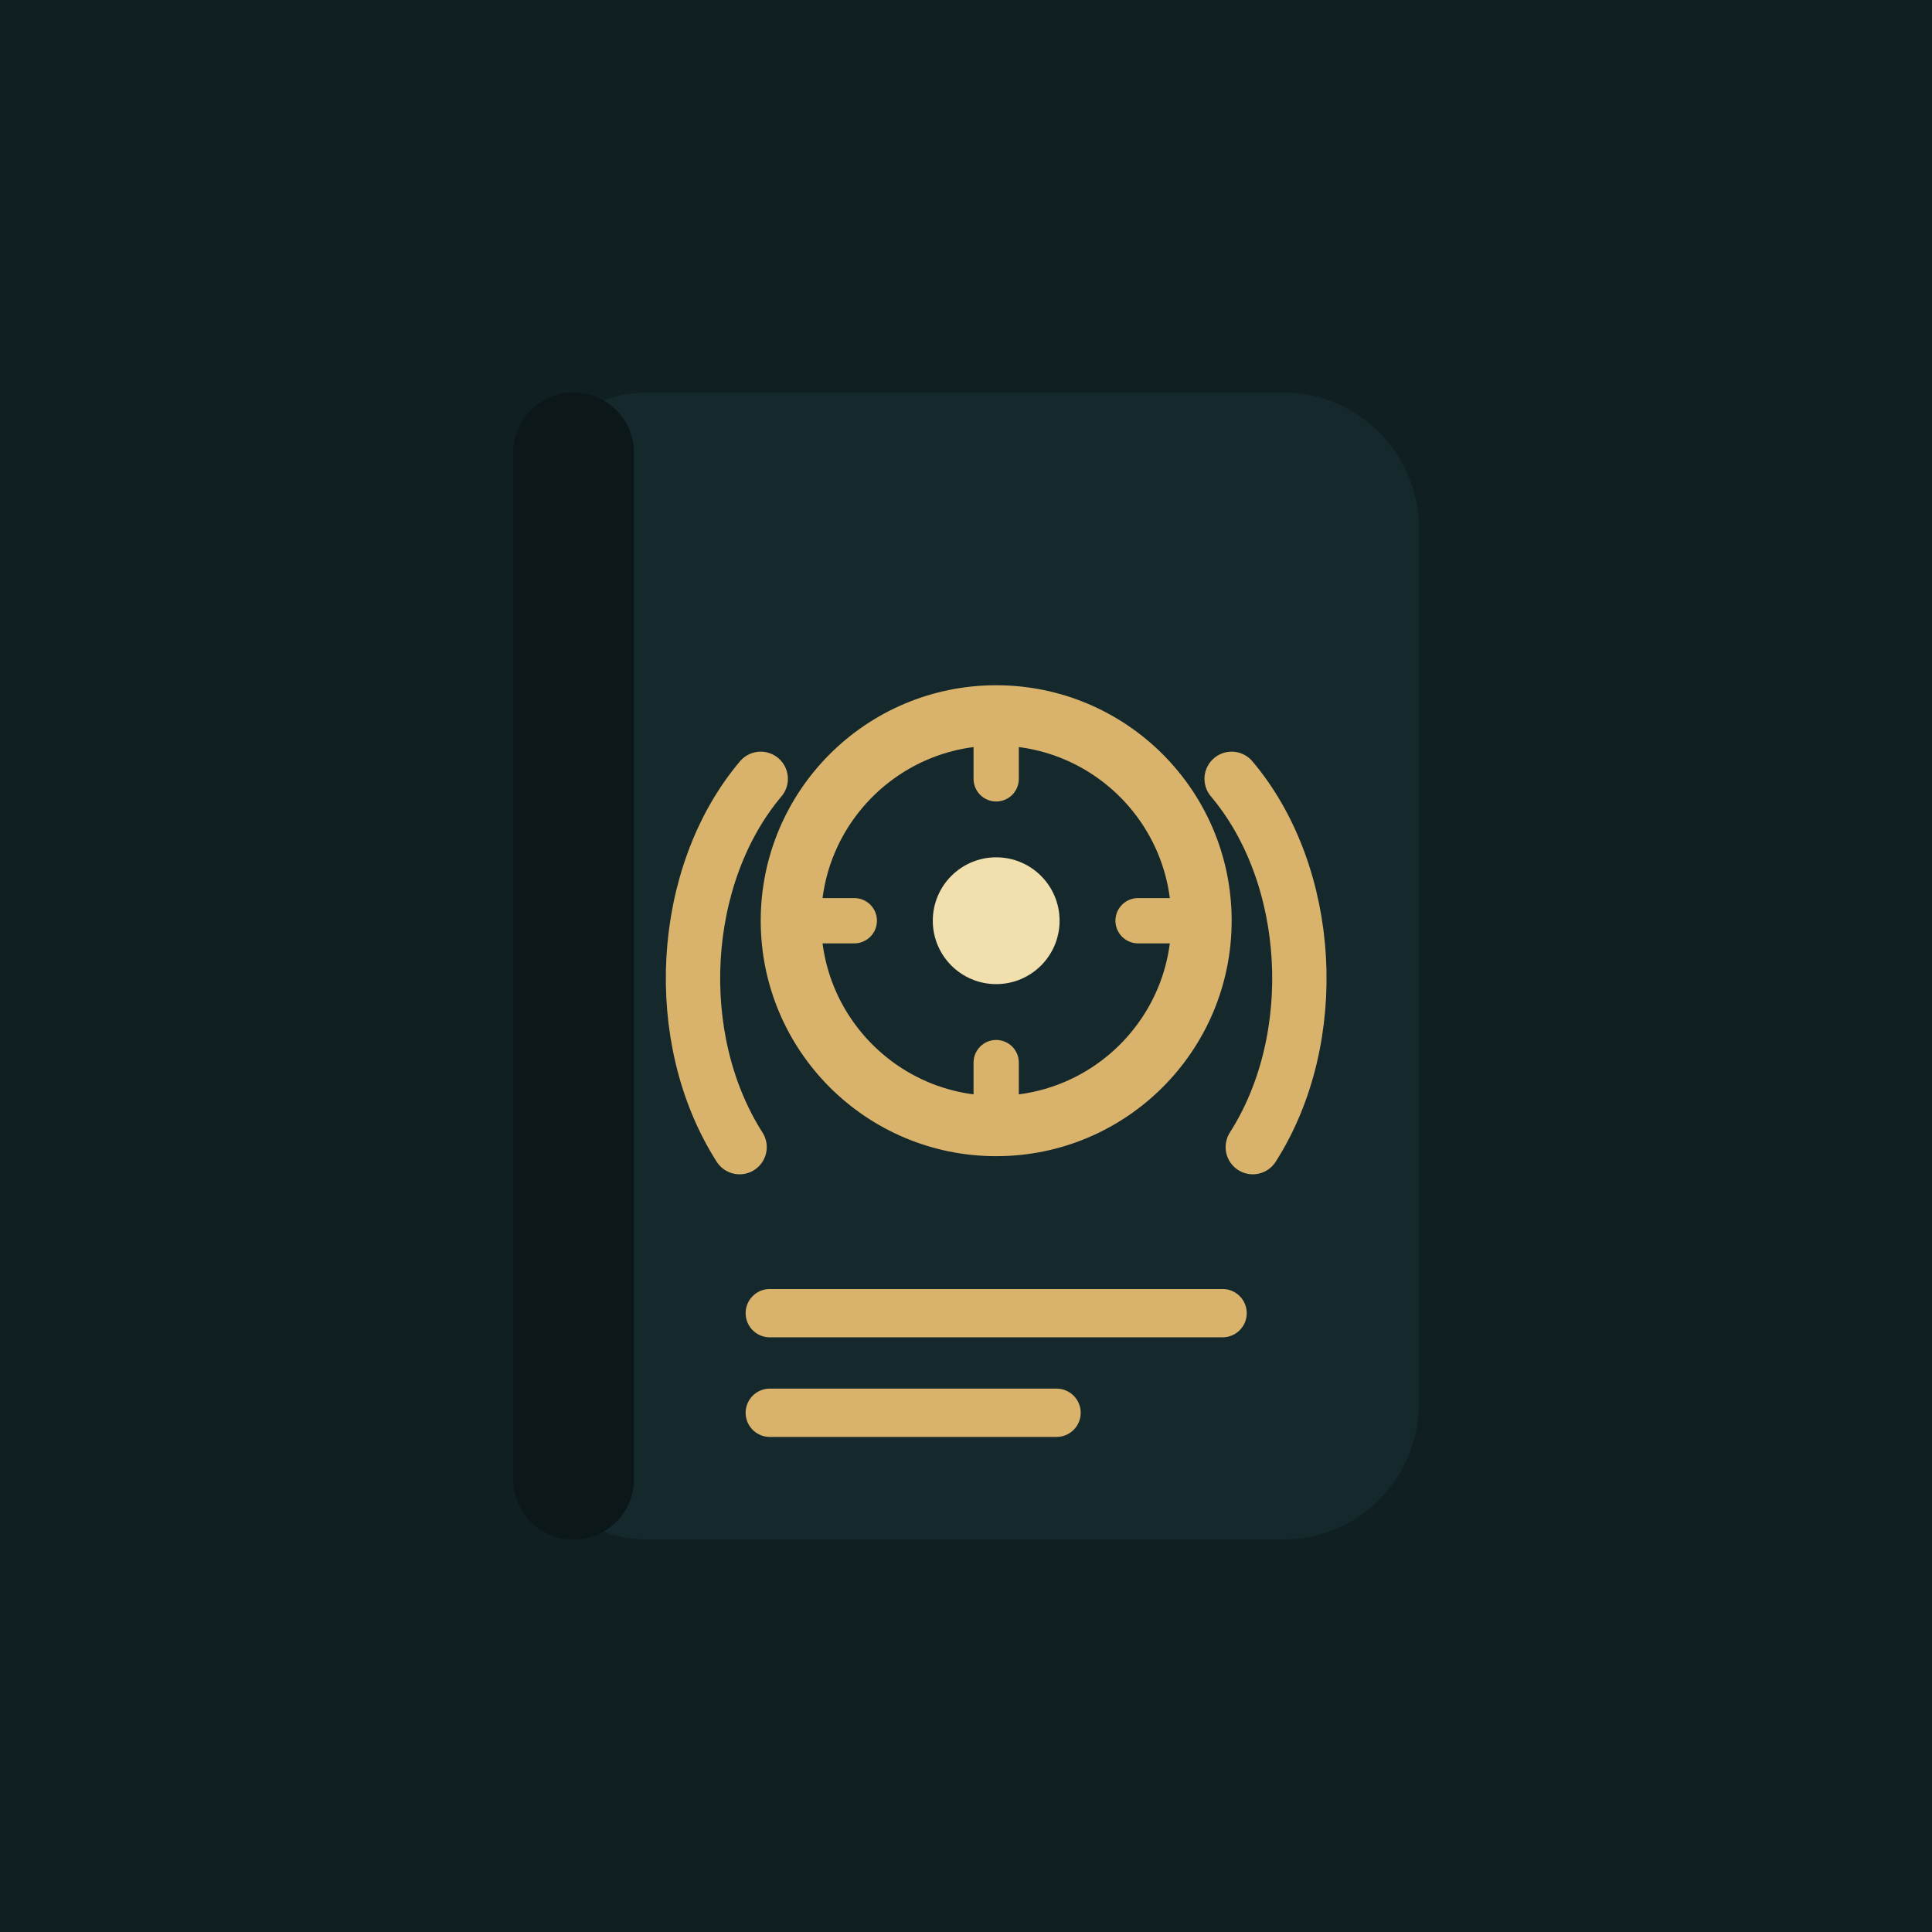
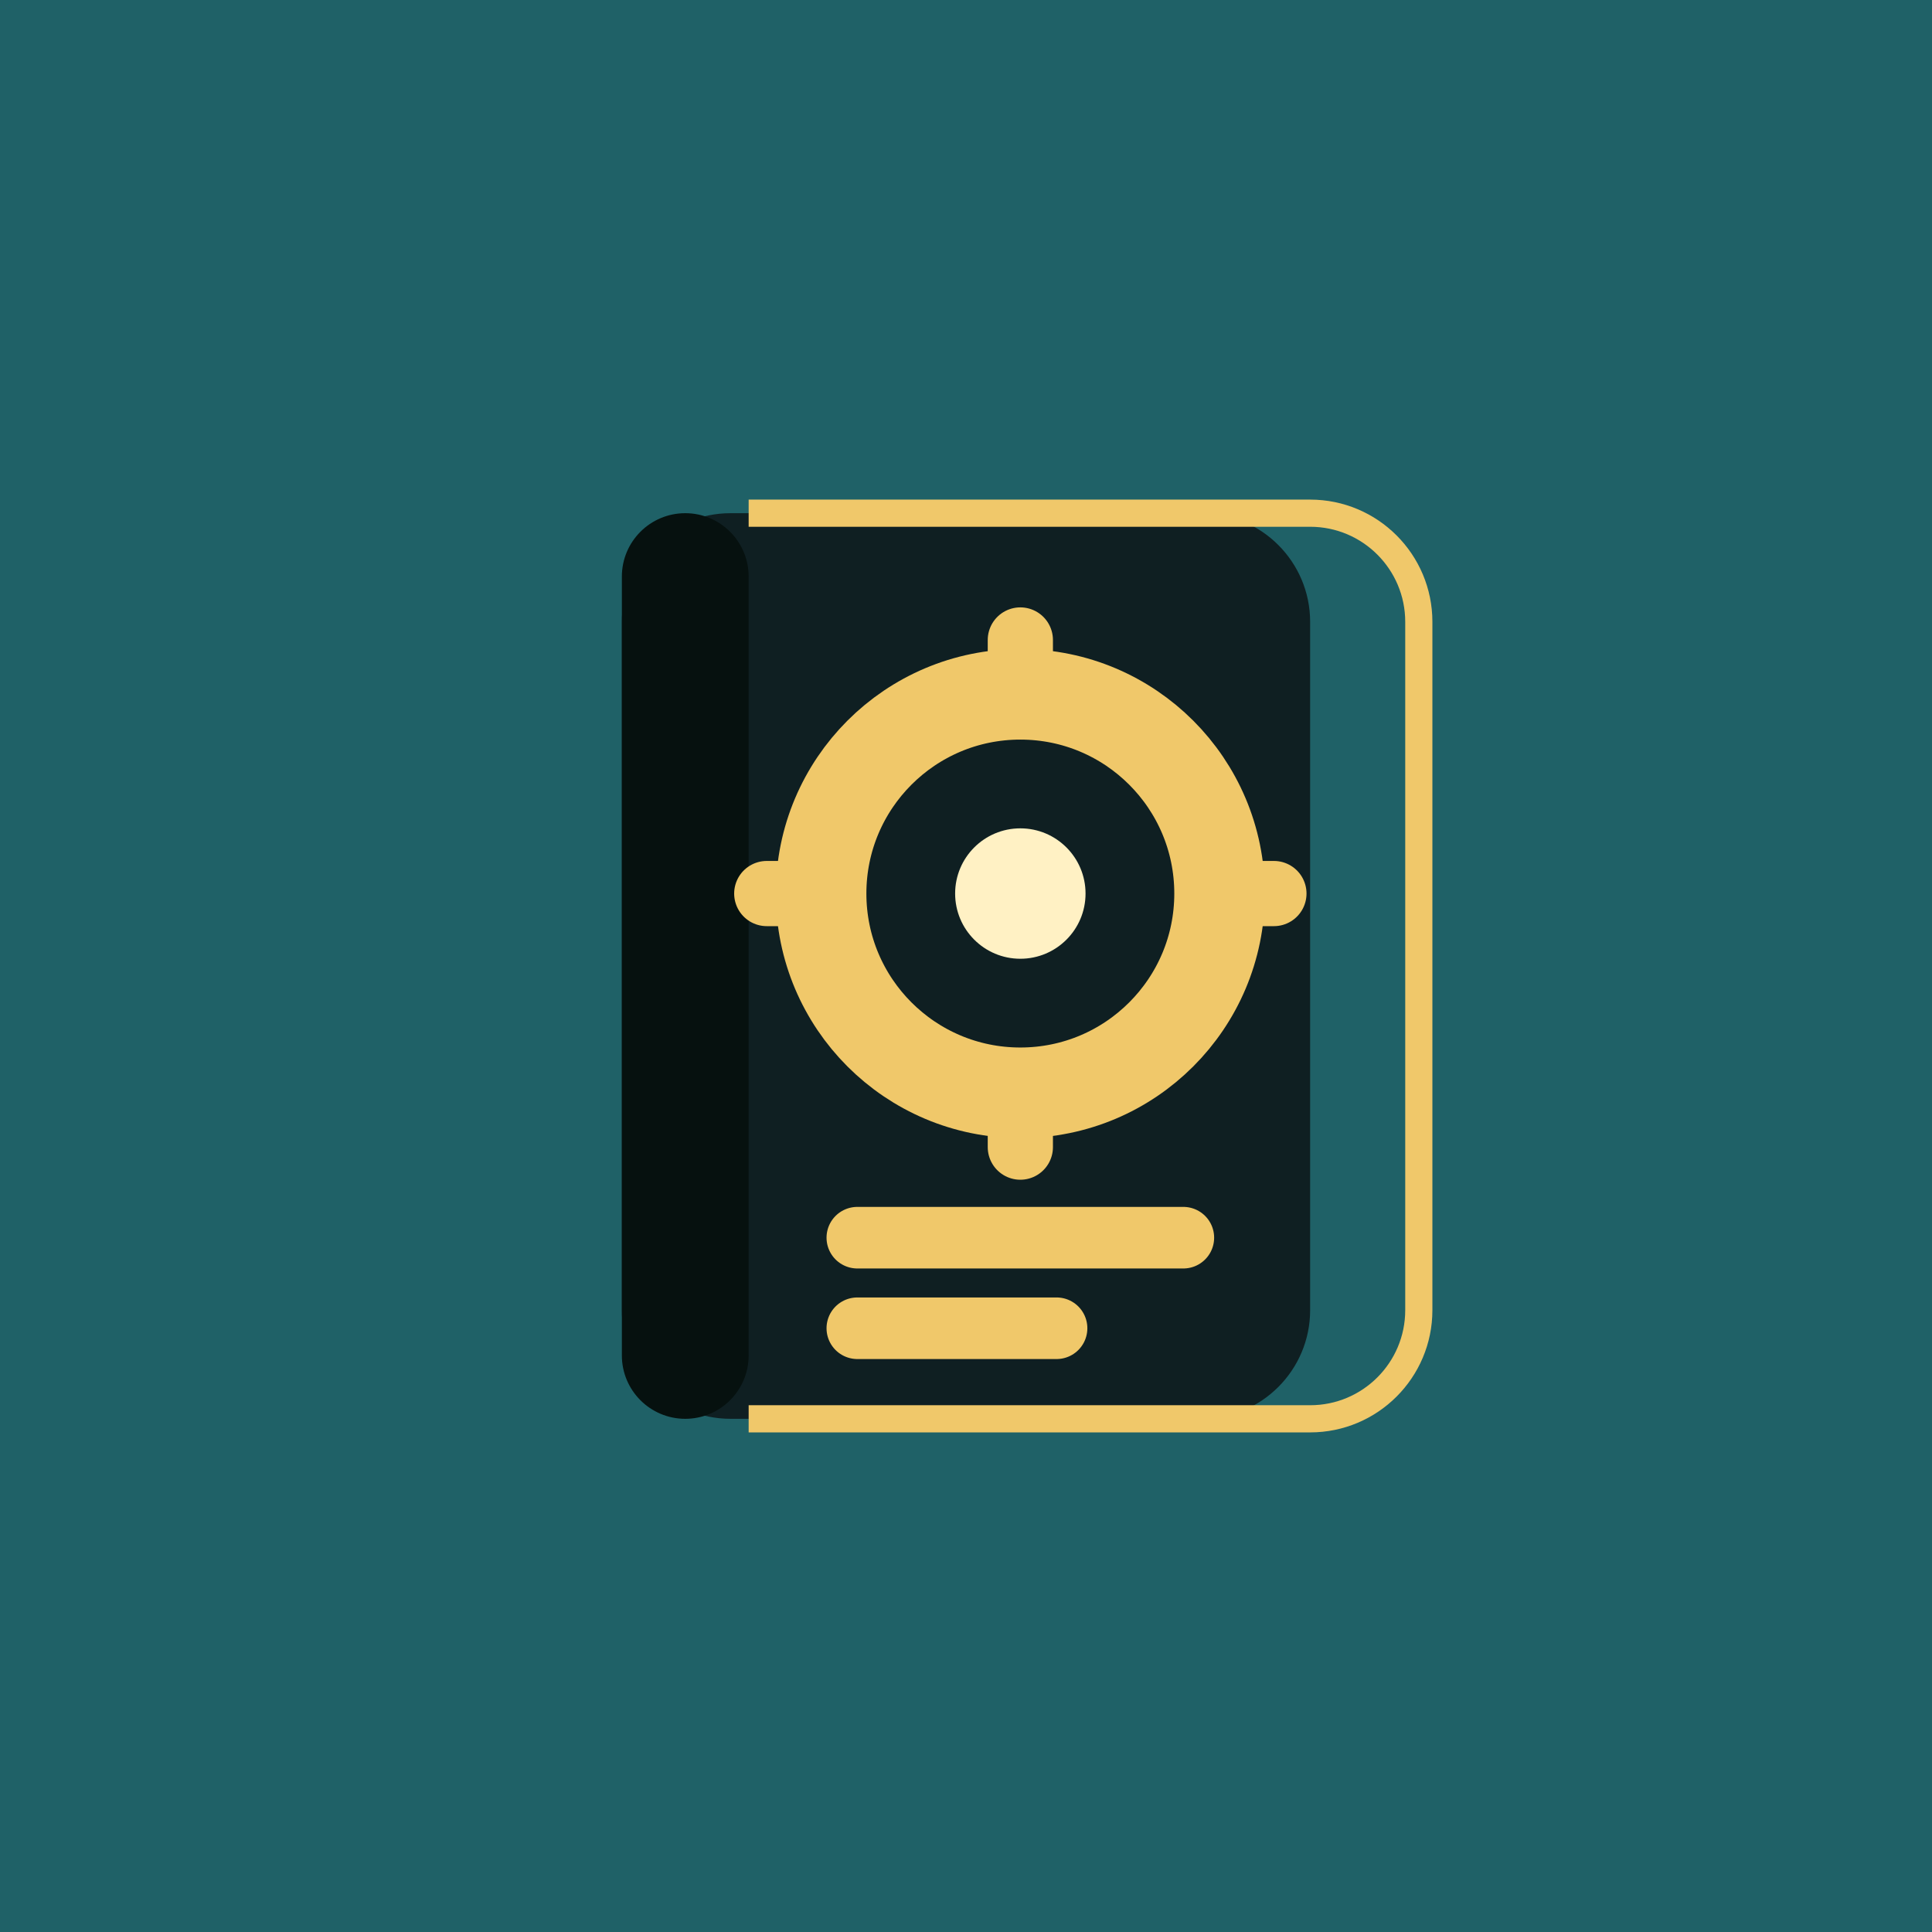
<svg xmlns="http://www.w3.org/2000/svg" viewBox="0 0 64 64" width="64" height="64">
-   <rect width="64" height="64" fill="#0f1f22" />
-   <rect x="17" y="13" width="30" height="38" rx="4.5" fill="#15292d" />
-   <rect x="17" y="13" width="4" height="38" rx="2" fill="#0b1719" />
-   <g fill="none" stroke="#d9b36c" stroke-width="1.8" stroke-linecap="round">
-     <path d="M24.5 38c-2.3-3.6-2-9 0.7-12.2" />
-     <path d="M41.5 38c2.3-3.6 2-9-0.7-12.2" />
+   <rect width="64" height="64" fill="#1f6167" />
+   <g transform="translate(12.8 12.8) scale(0.6)">
+     <rect x="13" y="7" width="38" height="50" rx="6" fill="#0f1f22" />
+     <rect x="13" y="7" width="7" height="50" rx="3.5" fill="#06110f" />
+     <path d="M20 7h31a6 6 0 0 1 6 6v38a6 6 0 0 1-6 6H20" fill="none" stroke="#f0c86a" stroke-width="1.5" />
+     <circle cx="35" cy="28" r="11" fill="none" stroke="#f0c86a" stroke-width="5" />
+     <circle cx="35" cy="28" r="3.6" fill="#fff1c4" />
+     <path d="M35 17v-3M35 42v-3M24 28h-3M49 28h-3" stroke="#f0c86a" stroke-width="3.6" stroke-linecap="round" />
+     <path d="M26 47h18M26 52h11" stroke="#f0c86a" stroke-width="3.4" stroke-linecap="round" />
  </g>
-   <circle cx="33" cy="30.5" r="6.8" fill="none" stroke="#d9b36c" stroke-width="2" />
-   <circle cx="33" cy="30.5" r="2.1" fill="#f2dfae" />
-   <path d="M33 25.8v-2.1M33 37.3v-2.1M28.3 30.5h-2.1M39.8 30.5h-2.1" stroke="#d9b36c" stroke-width="1.5" stroke-linecap="round" />
-   <path d="M25.5 43.5h15M25.5 46.8h9.5" stroke="#d9b36c" stroke-width="1.6" stroke-linecap="round" />
</svg>
